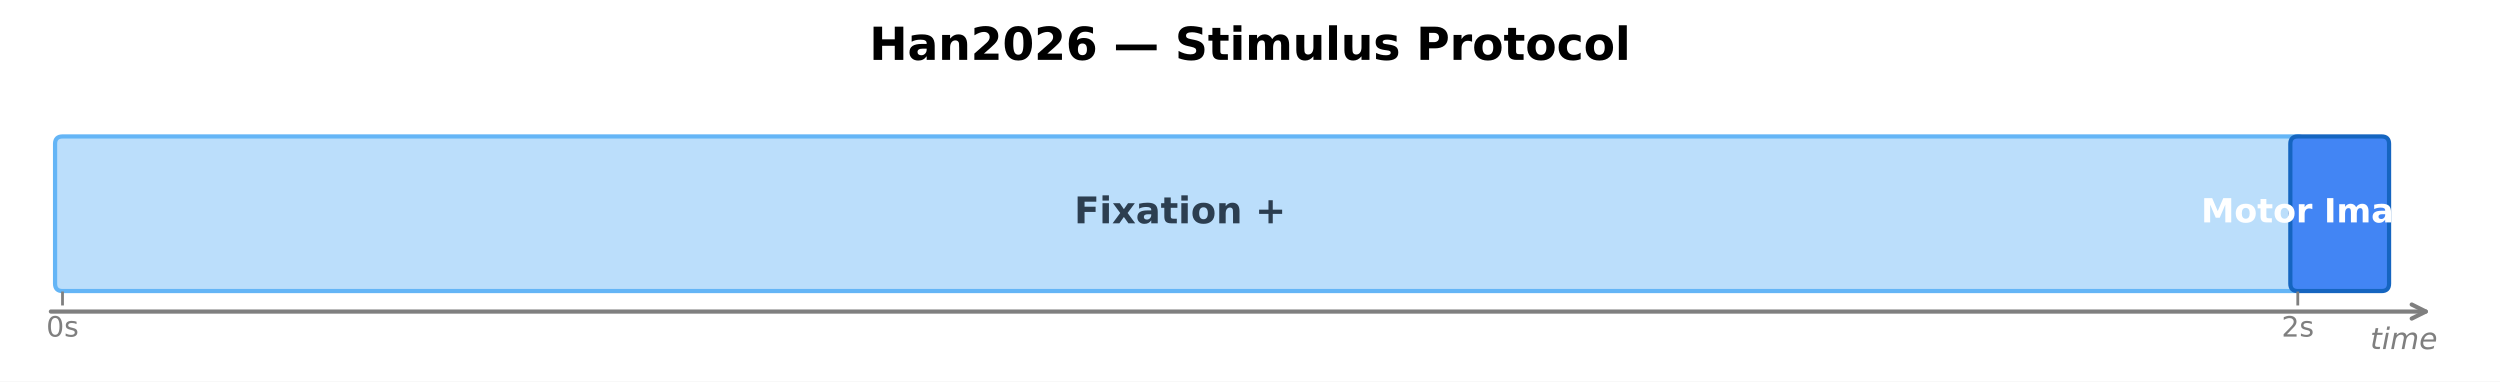
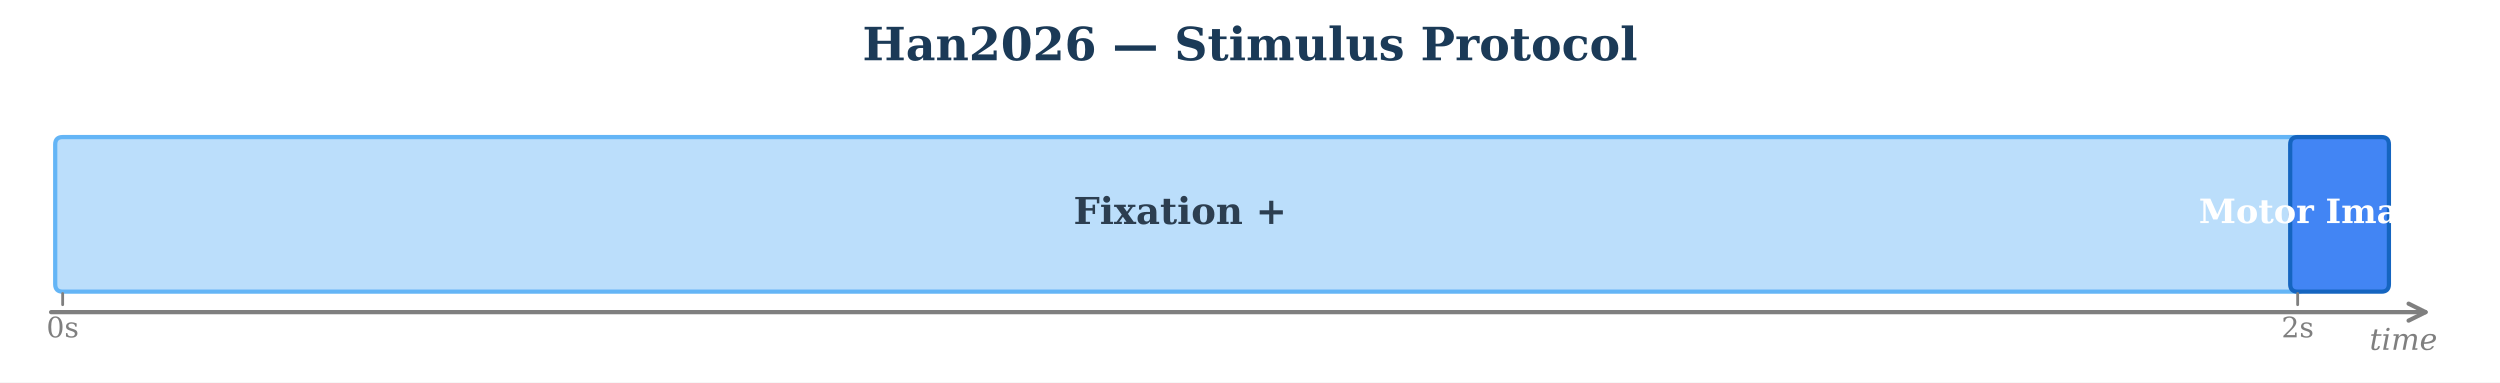
- <svg xmlns="http://www.w3.org/2000/svg" xmlns:xlink="http://www.w3.org/1999/xlink" width="712.8pt" height="108.777pt" viewBox="0 0 712.8 108.777" version="1.1">
+ <svg xmlns="http://www.w3.org/2000/svg" xmlns:xlink="http://www.w3.org/1999/xlink" width="708.48pt" height="108.38pt" viewBox="0 0 708.48 108.38" version="1.1">
  <defs>
    <style type="text/css">*{stroke-linejoin: round; stroke-linecap: butt}</style>
  </defs>
  <g id="figure_1">
    <g id="patch_1">
-       <path d="M 0 108.777  L 712.8 108.777  L 712.8 0  L 0 0  z " style="fill: #ffffff" />
+       <path d="M 0 108.38  L 708.48 108.38  L 708.48 0  L 0 0  z " style="fill: #ffffff" />
    </g>
    <g id="axes_1">
      <g id="patch_2">
-         <path d="M 17.822 82.985  L 655.145 82.985  Q 657.27 82.985 657.27 80.86  L 657.27 41.028  Q 657.27 38.903 655.145 38.903  L 17.822 38.903  Q 15.698 38.903 15.698 41.028  L 15.698 80.86  Q 15.698 82.985 17.822 82.985  z " clip-path="url(#pf85c5d03a1)" style="fill: #bbdefb; stroke: #64b5f6; stroke-width: 1.2" />
+         <path d="M 17.756 82.651  L 651.137 82.651  Q 653.249 82.651 653.249 80.54  L 653.249 40.954  Q 653.249 38.843 651.137 38.843  L 17.756 38.843  Q 15.645 38.843 15.645 40.954  L 15.645 80.54  Q 15.645 82.651 17.756 82.651  z " clip-path="url(#pe43489a56a)" style="fill: #bbdefb; stroke: #64b5f6; stroke-width: 1.2" />
      </g>
      <g id="patch_3">
-         <path d="M 655.145 82.985  L 679.045 82.985  Q 681.169 82.985 681.169 80.86  L 681.169 41.028  Q 681.169 38.903 679.045 38.903  L 655.145 38.903  Q 653.021 38.903 653.021 41.028  L 653.021 80.86  Q 653.021 82.985 655.145 82.985  z " clip-path="url(#pf85c5d03a1)" style="fill: #4285f4; stroke: #1565c0; stroke-width: 1.2" />
+         <path d="M 651.137 82.651  L 674.889 82.651  Q 677 82.651 677 80.54  L 677 40.954  Q 677 38.843 674.889 38.843  L 651.137 38.843  Q 649.026 38.843 649.026 40.954  L 649.026 80.54  Q 649.026 82.651 651.137 82.651  z " clip-path="url(#pe43489a56a)" style="fill: #4285f4; stroke: #1565c0; stroke-width: 1.2" />
      </g>
      <g id="line2d_1">
-         <path d="M 17.822 83.516  L 17.822 86.703  " clip-path="url(#pf85c5d03a1)" style="fill: none; stroke: #7f7f7f; stroke-width: 0.8; stroke-linecap: square" />
+         <path d="M 17.756 83.179  L 17.756 86.346  " clip-path="url(#pe43489a56a)" style="fill: none; stroke: #7f7f7f; stroke-width: 0.8; stroke-linecap: round" />
      </g>
      <g id="line2d_2">
-         <path d="M 655.145 83.516  L 655.145 86.703  " clip-path="url(#pf85c5d03a1)" style="fill: none; stroke: #7f7f7f; stroke-width: 0.8; stroke-linecap: square" />
+         <path d="M 651.137 83.179  L 651.137 86.346  " clip-path="url(#pe43489a56a)" style="fill: none; stroke: #7f7f7f; stroke-width: 0.8; stroke-linecap: round" />
      </g>
      <g id="text_1">
-         <g clip-path="url(#pf85c5d03a1)">
-           <g style="fill: #2c3e50" transform="translate(306.2879 63.67208) scale(0.105 -0.105)">
+         <g clip-path="url(#pe43489a56a)">
+           <g style="fill: #2c3e50" transform="translate(304.2282 63.47497) scale(0.105 -0.105)">
            <defs>
-               <path id="DejaVuSans-Bold-29" d="M 588 4666  L 3834 4666  L 3834 3756  L 1791 3756  L 1791 2888  L 3713 2888  L 3713 1978  L 1791 1978  L 1791 0  L 588 0  L 588 4666  z " transform="scale(0.015625)" />
-               <path id="DejaVuSans-Bold-4c" d="M 538 3500  L 1656 3500  L 1656 0  L 538 0  L 538 3500  z M 538 4863  L 1656 4863  L 1656 3950  L 538 3950  L 538 4863  z " transform="scale(0.015625)" />
-               <path id="DejaVuSans-Bold-5b" d="M 1422 1791  L 159 3500  L 1344 3500  L 2059 2463  L 2784 3500  L 3969 3500  L 2706 1797  L 4031 0  L 2847 0  L 2059 1106  L 1281 0  L 97 0  L 1422 1791  z " transform="scale(0.015625)" />
-               <path id="DejaVuSans-Bold-44" d="M 2106 1575  Q 1756 1575 1579 1456  Q 1403 1338 1403 1106  Q 1403 894 1545 773  Q 1688 653 1941 653  Q 2256 653 2472 879  Q 2688 1106 2688 1447  L 2688 1575  L 2106 1575  z M 3816 1997  L 3816 0  L 2688 0  L 2688 519  Q 2463 200 2181 54  Q 1900 -91 1497 -91  Q 953 -91 614 226  Q 275 544 275 1050  Q 275 1666 698 1953  Q 1122 2241 2028 2241  L 2688 2241  L 2688 2328  Q 2688 2594 2478 2717  Q 2269 2841 1825 2841  Q 1466 2841 1156 2769  Q 847 2697 581 2553  L 581 3406  Q 941 3494 1303 3539  Q 1666 3584 2028 3584  Q 2975 3584 3395 3211  Q 3816 2838 3816 1997  z " transform="scale(0.015625)" />
-               <path id="DejaVuSans-Bold-57" d="M 1759 4494  L 1759 3500  L 2913 3500  L 2913 2700  L 1759 2700  L 1759 1216  Q 1759 972 1856 886  Q 1953 800 2241 800  L 2816 800  L 2816 0  L 1856 0  Q 1194 0 917 276  Q 641 553 641 1216  L 641 2700  L 84 2700  L 84 3500  L 641 3500  L 641 4494  L 1759 4494  z " transform="scale(0.015625)" />
-               <path id="DejaVuSans-Bold-52" d="M 2203 2784  Q 1831 2784 1636 2517  Q 1441 2250 1441 1747  Q 1441 1244 1636 976  Q 1831 709 2203 709  Q 2569 709 2762 976  Q 2956 1244 2956 1747  Q 2956 2250 2762 2517  Q 2569 2784 2203 2784  z M 2203 3584  Q 3106 3584 3614 3096  Q 4122 2609 4122 1747  Q 4122 884 3614 396  Q 3106 -91 2203 -91  Q 1297 -91 786 396  Q 275 884 275 1747  Q 275 2609 786 3096  Q 1297 3584 2203 3584  z " transform="scale(0.015625)" />
-               <path id="DejaVuSans-Bold-51" d="M 4056 2131  L 4056 0  L 2931 0  L 2931 347  L 2931 1631  Q 2931 2084 2911 2256  Q 2891 2428 2841 2509  Q 2775 2619 2662 2680  Q 2550 2741 2406 2741  Q 2056 2741 1856 2470  Q 1656 2200 1656 1722  L 1656 0  L 538 0  L 538 3500  L 1656 3500  L 1656 2988  Q 1909 3294 2193 3439  Q 2478 3584 2822 3584  Q 3428 3584 3742 3212  Q 4056 2841 4056 2131  z " transform="scale(0.015625)" />
-               <path id="DejaVuSans-Bold-3" transform="scale(0.015625)" />
-               <path id="DejaVuSans-Bold-e" d="M 3053 4013  L 3053 2375  L 4684 2375  L 4684 1638  L 3053 1638  L 3053 0  L 2309 0  L 2309 1638  L 678 1638  L 678 2375  L 2309 2375  L 2309 4013  L 3053 4013  z " transform="scale(0.015625)" />
+               <path id="DejaVuSerif-Bold-29" d="M 300 0  L 300 378  L 897 378  L 897 4288  L 300 4288  L 300 4666  L 4459 4666  L 4459 3566  L 4031 3566  L 4031 4238  L 2106 4238  L 2106 2741  L 3291 2741  L 3291 3334  L 3719 3334  L 3719 1722  L 3291 1722  L 3291 2316  L 2106 2316  L 2106 378  L 2841 378  L 2841 0  L 300 0  z " transform="scale(0.015625)" />
+               <path id="DejaVuSerif-Bold-4c" d="M 588 4263  Q 588 4516 763 4689  Q 938 4863 1191 4863  Q 1438 4863 1611 4689  Q 1784 4516 1784 4263  Q 1784 4016 1611 3842  Q 1438 3669 1191 3669  Q 938 3669 763 3841  Q 588 4013 588 4263  z M 1797 378  L 2272 378  L 2272 0  L 219 0  L 219 378  L 691 378  L 691 2944  L 219 2944  L 219 3322  L 1797 3322  L 1797 378  z " transform="scale(0.015625)" />
+               <path id="DejaVuSerif-Bold-5b" d="M 2247 2119  L 2834 2944  L 2425 2944  L 2425 3322  L 3719 3322  L 3719 2944  L 3278 2944  L 2431 1759  L 3419 378  L 3859 378  L 3859 0  L 1747 0  L 1747 378  L 2175 378  L 1550 1253  L 922 378  L 1369 378  L 1369 0  L 0 0  L 0 378  L 475 378  L 1356 1619  L 403 2944  L 31 2944  L 31 3322  L 2059 3322  L 2059 2944  L 1656 2944  L 2247 2119  z " transform="scale(0.015625)" />
+               <path id="DejaVuSerif-Bold-44" d="M 3525 2041  L 3525 378  L 4000 378  L 4000 0  L 2419 0  L 2419 422  Q 2200 159 1931 34  Q 1663 -91 1319 -91  Q 809 -91 536 182  Q 263 456 263 966  Q 263 1525 655 1803  Q 1047 2081 1838 2081  L 2419 2081  L 2419 2278  Q 2419 2681 2228 2873  Q 2038 3066 1638 3066  Q 1306 3066 1126 2930  Q 947 2794 872 2484  L 519 2484  L 519 3200  Q 816 3306 1134 3359  Q 1453 3413 1806 3413  Q 2697 3413 3111 3081  Q 3525 2750 3525 2041  z M 2419 1044  L 2419 1709  L 2003 1709  Q 1694 1709 1528 1540  Q 1363 1372 1363 1056  Q 1363 741 1483 584  Q 1603 428 1850 428  Q 2106 428 2262 597  Q 2419 766 2419 1044  z " transform="scale(0.015625)" />
+               <path id="DejaVuSerif-Bold-57" d="M 634 2944  L 153 2944  L 153 3322  L 634 3322  L 634 4353  L 1741 4353  L 1741 3322  L 2663 3322  L 2663 2944  L 1741 2944  L 1741 909  Q 1741 475 1809 369  Q 1878 263 2059 263  Q 2259 263 2356 397  Q 2453 531 2459 813  L 2925 813  Q 2897 313 2651 111  Q 2406 -91 1806 -91  Q 1122 -91 878 123  Q 634 338 634 909  L 634 2944  z " transform="scale(0.015625)" />
+               <path id="DejaVuSerif-Bold-52" d="M 2138 263  Q 2488 263 2630 563  Q 2772 863 2772 1663  Q 2772 2463 2631 2761  Q 2491 3059 2138 3059  Q 1784 3059 1640 2757  Q 1497 2456 1497 1663  Q 1497 869 1640 566  Q 1784 263 2138 263  z M 2138 -91  Q 1259 -91 761 376  Q 263 844 263 1663  Q 263 2484 761 2948  Q 1259 3413 2138 3413  Q 3019 3413 3516 2948  Q 4013 2484 4013 1663  Q 4013 844 3514 376  Q 3016 -91 2138 -91  z " transform="scale(0.015625)" />
+               <path id="DejaVuSerif-Bold-51" d="M 219 0  L 219 378  L 691 378  L 691 2944  L 219 2944  L 219 3322  L 1797 3322  L 1797 2853  Q 1997 3150 2253 3281  Q 2509 3413 2900 3413  Q 3459 3413 3745 3083  Q 4031 2753 4031 2113  L 4031 378  L 4506 378  L 4506 0  L 2522 0  L 2522 378  L 2925 378  L 2925 2144  Q 2925 2566 2817 2730  Q 2709 2894 2444 2894  Q 2109 2894 1953 2648  Q 1797 2403 1797 1869  L 1797 378  L 2203 378  L 2203 0  L 219 0  z " transform="scale(0.015625)" />
+               <path id="DejaVuSerif-Bold-3" transform="scale(0.015625)" />
+               <path id="DejaVuSerif-Bold-e" d="M 3041 4013  L 3041 2369  L 4684 2369  L 4684 1650  L 3041 1650  L 3041 6  L 2322 6  L 2322 1650  L 678 1650  L 678 2369  L 2322 2369  L 2322 4013  L 3041 4013  z " transform="scale(0.015625)" />
            </defs>
-             <use xlink:href="#DejaVuSans-Bold-29" />
-             <use xlink:href="#DejaVuSans-Bold-4c" transform="translate(68.3125 0)" />
-             <use xlink:href="#DejaVuSans-Bold-5b" transform="translate(102.5938 0)" />
-             <use xlink:href="#DejaVuSans-Bold-44" transform="translate(167.0938 0)" />
-             <use xlink:href="#DejaVuSans-Bold-57" transform="translate(234.5781 0)" />
-             <use xlink:href="#DejaVuSans-Bold-4c" transform="translate(282.375 0)" />
-             <use xlink:href="#DejaVuSans-Bold-52" transform="translate(316.6562 0)" />
-             <use xlink:href="#DejaVuSans-Bold-51" transform="translate(385.3594 0)" />
-             <use xlink:href="#DejaVuSans-Bold-3" transform="translate(456.5469 0)" />
-             <use xlink:href="#DejaVuSans-Bold-e" transform="translate(491.3594 0)" />
+             <use xlink:href="#DejaVuSerif-Bold-29" />
+             <use xlink:href="#DejaVuSerif-Bold-4c" transform="translate(71 0)" />
+             <use xlink:href="#DejaVuSerif-Bold-5b" transform="translate(108.9844 0)" />
+             <use xlink:href="#DejaVuSerif-Bold-44" transform="translate(168.6094 0)" />
+             <use xlink:href="#DejaVuSerif-Bold-57" transform="translate(233.4062 0)" />
+             <use xlink:href="#DejaVuSerif-Bold-4c" transform="translate(279.5938 0)" />
+             <use xlink:href="#DejaVuSerif-Bold-52" transform="translate(317.5781 0)" />
+             <use xlink:href="#DejaVuSerif-Bold-51" transform="translate(384.2812 0)" />
+             <use xlink:href="#DejaVuSerif-Bold-3" transform="translate(456.9844 0)" />
+             <use xlink:href="#DejaVuSerif-Bold-e" transform="translate(491.7969 0)" />
          </g>
        </g>
      </g>
      <g id="text_2">
-         <g clip-path="url(#pf85c5d03a1)">
-           <g style="fill: #ffffff" transform="translate(627.5921 63.4119) scale(0.095 -0.095)">
+         <g clip-path="url(#pe43489a56a)">
+           <g style="fill: #ffffff" transform="translate(623.1362 63.21479) scale(0.095 -0.095)">
            <defs>
-               <path id="DejaVuSans-Bold-30" d="M 588 4666  L 2119 4666  L 3181 2169  L 4250 4666  L 5778 4666  L 5778 0  L 4641 0  L 4641 3413  L 3566 897  L 2803 897  L 1728 3413  L 1728 0  L 588 0  L 588 4666  z " transform="scale(0.015625)" />
-               <path id="DejaVuSans-Bold-55" d="M 3138 2547  Q 2991 2616 2845 2648  Q 2700 2681 2553 2681  Q 2122 2681 1889 2404  Q 1656 2128 1656 1613  L 1656 0  L 538 0  L 538 3500  L 1656 3500  L 1656 2925  Q 1872 3269 2151 3426  Q 2431 3584 2822 3584  Q 2878 3584 2943 3579  Q 3009 3575 3134 3559  L 3138 2547  z " transform="scale(0.015625)" />
-               <path id="DejaVuSans-Bold-2c" d="M 588 4666  L 1791 4666  L 1791 0  L 588 0  L 588 4666  z " transform="scale(0.015625)" />
-               <path id="DejaVuSans-Bold-50" d="M 3781 2919  Q 3994 3244 4286 3414  Q 4578 3584 4928 3584  Q 5531 3584 5847 3212  Q 6163 2841 6163 2131  L 6163 0  L 5038 0  L 5038 1825  Q 5041 1866 5042 1909  Q 5044 1953 5044 2034  Q 5044 2406 4934 2573  Q 4825 2741 4581 2741  Q 4263 2741 4089 2478  Q 3916 2216 3909 1719  L 3909 0  L 2784 0  L 2784 1825  Q 2784 2406 2684 2573  Q 2584 2741 2328 2741  Q 2006 2741 1831 2477  Q 1656 2213 1656 1722  L 1656 0  L 531 0  L 531 3500  L 1656 3500  L 1656 2988  Q 1863 3284 2130 3434  Q 2397 3584 2719 3584  Q 3081 3584 3359 3409  Q 3638 3234 3781 2919  z " transform="scale(0.015625)" />
-               <path id="DejaVuSans-Bold-4a" d="M 2919 594  Q 2688 288 2409 144  Q 2131 0 1766 0  Q 1125 0 706 504  Q 288 1009 288 1791  Q 288 2575 706 3076  Q 1125 3578 1766 3578  Q 2131 3578 2409 3434  Q 2688 3291 2919 2981  L 2919 3500  L 4044 3500  L 4044 353  Q 4044 -491 3511 -936  Q 2978 -1381 1966 -1381  Q 1638 -1381 1331 -1331  Q 1025 -1281 716 -1178  L 716 -306  Q 1009 -475 1290 -558  Q 1572 -641 1856 -641  Q 2406 -641 2662 -400  Q 2919 -159 2919 353  L 2919 594  z M 2181 2772  Q 1834 2772 1640 2515  Q 1447 2259 1447 1791  Q 1447 1309 1634 1061  Q 1822 813 2181 813  Q 2531 813 2725 1069  Q 2919 1325 2919 1791  Q 2919 2259 2725 2515  Q 2531 2772 2181 2772  z " transform="scale(0.015625)" />
-               <path id="DejaVuSans-Bold-48" d="M 4031 1759  L 4031 1441  L 1416 1441  Q 1456 1047 1700 850  Q 1944 653 2381 653  Q 2734 653 3104 758  Q 3475 863 3866 1075  L 3866 213  Q 3469 63 3072 -14  Q 2675 -91 2278 -91  Q 1328 -91 801 392  Q 275 875 275 1747  Q 275 2603 792 3093  Q 1309 3584 2216 3584  Q 3041 3584 3536 3087  Q 4031 2591 4031 1759  z M 2881 2131  Q 2881 2450 2695 2645  Q 2509 2841 2209 2841  Q 1884 2841 1681 2658  Q 1478 2475 1428 2131  L 2881 2131  z " transform="scale(0.015625)" />
-               <path id="DejaVuSans-Bold-5c" d="M 78 3500  L 1197 3500  L 2138 1125  L 2938 3500  L 4056 3500  L 2584 -331  Q 2363 -916 2067 -1148  Q 1772 -1381 1288 -1381  L 641 -1381  L 641 -647  L 991 -647  Q 1275 -647 1404 -556  Q 1534 -466 1606 -231  L 1638 -134  L 78 3500  z " transform="scale(0.015625)" />
+               <path id="DejaVuSerif-Bold-30" d="M 269 0  L 269 378  L 863 378  L 863 4288  L 269 4288  L 269 4666  L 2194 4666  L 3525 1672  L 4863 4666  L 6784 4666  L 6784 4288  L 6188 4288  L 6188 378  L 6784 378  L 6784 0  L 4384 0  L 4384 378  L 4978 378  L 4978 3938  L 3531 684  L 2741 684  L 1300 3938  L 1300 378  L 1894 378  L 1894 0  L 269 0  z " transform="scale(0.015625)" />
+               <path id="DejaVuSerif-Bold-55" d="M 3438 3359  L 3438 2369  L 3084 2369  Q 3066 2634 2941 2764  Q 2816 2894 2578 2894  Q 2216 2894 2006 2575  Q 1797 2256 1797 1691  L 1797 378  L 2400 378  L 2400 0  L 219 0  L 219 378  L 691 378  L 691 2944  L 184 2944  L 184 3322  L 1797 3322  L 1797 2731  Q 1959 3078 2226 3245  Q 2494 3413 2881 3413  Q 2978 3413 3117 3398  Q 3256 3384 3438 3359  z " transform="scale(0.015625)" />
+               <path id="DejaVuSerif-Bold-2c" d="M 300 0  L 300 378  L 897 378  L 897 4288  L 300 4288  L 300 4666  L 2700 4666  L 2700 4288  L 2100 4288  L 2100 378  L 2700 378  L 2700 0  L 300 0  z " transform="scale(0.015625)" />
+               <path id="DejaVuSerif-Bold-50" d="M 3884 2778  Q 4116 3109 4384 3261  Q 4653 3413 5013 3413  Q 5584 3413 5867 3089  Q 6150 2766 6150 2113  L 6150 378  L 6625 378  L 6625 0  L 4647 0  L 4647 378  L 5044 378  L 5044 1947  Q 5044 2569 4948 2731  Q 4853 2894 4594 2894  Q 4300 2894 4137 2667  Q 3975 2441 3975 2022  L 3975 378  L 4372 378  L 4372 0  L 2472 0  L 2472 378  L 2869 378  L 2869 1947  Q 2869 2569 2772 2731  Q 2675 2894 2419 2894  Q 2122 2894 1959 2667  Q 1797 2441 1797 2022  L 1797 378  L 2194 378  L 2194 0  L 219 0  L 219 378  L 691 378  L 691 2944  L 219 2944  L 219 3322  L 1797 3322  L 1797 2853  Q 1991 3144 2241 3278  Q 2491 3413 2834 3413  Q 3241 3413 3494 3258  Q 3747 3103 3884 2778  z " transform="scale(0.015625)" />
+               <path id="DejaVuSerif-Bold-4a" d="M 3853 2944  L 3853 44  Q 3853 -656 3354 -1039  Q 2856 -1422 1947 -1422  Q 1616 -1422 1275 -1370  Q 934 -1319 575 -1216  L 575 -422  L 928 -422  Q 975 -750 1192 -909  Q 1409 -1069 1813 -1069  Q 2325 -1069 2536 -823  Q 2747 -578 2747 44  L 2747 422  Q 2606 163 2367 36  Q 2128 -91 1778 -91  Q 1072 -91 667 378  Q 263 847 263 1663  Q 263 2481 667 2947  Q 1072 3413 1778 3413  Q 2128 3413 2367 3286  Q 2606 3159 2747 2900  L 2747 3322  L 4325 3322  L 4325 2944  L 3853 2944  z M 2747 1825  Q 2747 2406 2597 2665  Q 2447 2925 2119 2925  Q 1775 2925 1636 2651  Q 1497 2378 1497 1663  Q 1497 947 1637 672  Q 1778 397 2119 397  Q 2447 397 2597 656  Q 2747 916 2747 1497  L 2747 1825  z " transform="scale(0.015625)" />
+               <path id="DejaVuSerif-Bold-48" d="M 2566 1875  Q 2566 2531 2444 2795  Q 2322 3059 2028 3059  Q 1744 3059 1620 2800  Q 1497 2541 1497 1931  L 1497 1875  L 2566 1875  z M 3781 1503  L 1497 1503  L 1497 1478  Q 1497 834 1690 548  Q 1884 263 2316 263  Q 2675 263 2897 453  Q 3119 644 3181 1006  L 3700 1006  Q 3566 441 3166 175  Q 2766 -91 2047 -91  Q 1184 -91 723 364  Q 263 819 263 1663  Q 263 2488 734 2950  Q 1206 3413 2047 3413  Q 2872 3413 3312 2927  Q 3753 2441 3781 1503  z " transform="scale(0.015625)" />
+               <path id="DejaVuSerif-Bold-5c" d="M 1997 -750  Q 1847 -1116 1634 -1269  Q 1422 -1422 1063 -1422  Q 909 -1422 721 -1387  Q 534 -1353 313 -1288  L 313 -594  L 666 -597  Q 675 -838 779 -953  Q 884 -1069 1094 -1069  Q 1297 -1069 1422 -958  Q 1547 -847 1672 -538  L 1722 -422  L 275 2944  L -84 2944  L -84 3322  L 1831 3322  L 1831 2944  L 1434 2944  L 2278 978  L 3066 2944  L 2625 2944  L 2625 3322  L 3872 3322  L 3872 2944  L 3469 2944  L 1997 -750  z " transform="scale(0.015625)" />
            </defs>
-             <use xlink:href="#DejaVuSans-Bold-30" />
-             <use xlink:href="#DejaVuSans-Bold-52" transform="translate(99.51562 0)" />
-             <use xlink:href="#DejaVuSans-Bold-57" transform="translate(168.2188 0)" />
-             <use xlink:href="#DejaVuSans-Bold-52" transform="translate(216.0156 0)" />
-             <use xlink:href="#DejaVuSans-Bold-55" transform="translate(284.7188 0)" />
-             <use xlink:href="#DejaVuSans-Bold-3" transform="translate(334.0312 0)" />
-             <use xlink:href="#DejaVuSans-Bold-2c" transform="translate(368.8438 0)" />
-             <use xlink:href="#DejaVuSans-Bold-50" transform="translate(406.0469 0)" />
-             <use xlink:href="#DejaVuSans-Bold-44" transform="translate(510.25 0)" />
-             <use xlink:href="#DejaVuSans-Bold-4a" transform="translate(577.7344 0)" />
-             <use xlink:href="#DejaVuSans-Bold-48" transform="translate(649.3125 0)" />
-             <use xlink:href="#DejaVuSans-Bold-55" transform="translate(717.1406 0)" />
-             <use xlink:href="#DejaVuSans-Bold-5c" transform="translate(766.4531 0)" />
+             <use xlink:href="#DejaVuSerif-Bold-30" />
+             <use xlink:href="#DejaVuSerif-Bold-52" transform="translate(110.6875 0)" />
+             <use xlink:href="#DejaVuSerif-Bold-57" transform="translate(177.3906 0)" />
+             <use xlink:href="#DejaVuSerif-Bold-52" transform="translate(223.5781 0)" />
+             <use xlink:href="#DejaVuSerif-Bold-55" transform="translate(290.2812 0)" />
+             <use xlink:href="#DejaVuSerif-Bold-3" transform="translate(342.9688 0)" />
+             <use xlink:href="#DejaVuSerif-Bold-2c" transform="translate(377.7812 0)" />
+             <use xlink:href="#DejaVuSerif-Bold-50" transform="translate(424.5625 0)" />
+             <use xlink:href="#DejaVuSerif-Bold-44" transform="translate(530.375 0)" />
+             <use xlink:href="#DejaVuSerif-Bold-4a" transform="translate(595.1719 0)" />
+             <use xlink:href="#DejaVuSerif-Bold-48" transform="translate(665.0938 0)" />
+             <use xlink:href="#DejaVuSerif-Bold-55" transform="translate(728.7188 0)" />
+             <use xlink:href="#DejaVuSerif-Bold-5c" transform="translate(781.4062 0)" />
          </g>
        </g>
      </g>
      <g id="text_3">
-         <g style="fill: #7f7f7f" transform="translate(13.1933 95.96735) scale(0.08 -0.08)">
+         <g style="fill: #7f7f7f" transform="translate(13.15885 95.5912) scale(0.08 -0.08)">
          <defs>
-             <path id="DejaVuSans-13" d="M 2034 4250  Q 1547 4250 1301 3770  Q 1056 3291 1056 2328  Q 1056 1369 1301 889  Q 1547 409 2034 409  Q 2525 409 2770 889  Q 3016 1369 3016 2328  Q 3016 3291 2770 3770  Q 2525 4250 2034 4250  z M 2034 4750  Q 2819 4750 3233 4129  Q 3647 3509 3647 2328  Q 3647 1150 3233 529  Q 2819 -91 2034 -91  Q 1250 -91 836 529  Q 422 1150 422 2328  Q 422 3509 836 4129  Q 1250 4750 2034 4750  z " transform="scale(0.015625)" />
-             <path id="DejaVuSans-56" d="M 2834 3397  L 2834 2853  Q 2591 2978 2328 3040  Q 2066 3103 1784 3103  Q 1356 3103 1142 2972  Q 928 2841 928 2578  Q 928 2378 1081 2264  Q 1234 2150 1697 2047  L 1894 2003  Q 2506 1872 2764 1633  Q 3022 1394 3022 966  Q 3022 478 2636 193  Q 2250 -91 1575 -91  Q 1294 -91 989 -36  Q 684 19 347 128  L 347 722  Q 666 556 975 473  Q 1284 391 1588 391  Q 1994 391 2212 530  Q 2431 669 2431 922  Q 2431 1156 2273 1281  Q 2116 1406 1581 1522  L 1381 1569  Q 847 1681 609 1914  Q 372 2147 372 2553  Q 372 3047 722 3315  Q 1072 3584 1716 3584  Q 2034 3584 2315 3537  Q 2597 3491 2834 3397  z " transform="scale(0.015625)" />
+             <path id="DejaVuSerif-13" d="M 2034 219  Q 2513 219 2750 744  Q 2988 1269 2988 2328  Q 2988 3391 2750 3916  Q 2513 4441 2034 4441  Q 1556 4441 1318 3916  Q 1081 3391 1081 2328  Q 1081 1269 1318 744  Q 1556 219 2034 219  z M 2034 -91  Q 1275 -91 848 546  Q 422 1184 422 2328  Q 422 3475 848 4112  Q 1275 4750 2034 4750  Q 2797 4750 3222 4112  Q 3647 3475 3647 2328  Q 3647 1184 3222 546  Q 2797 -91 2034 -91  z " transform="scale(0.015625)" />
+             <path id="DejaVuSerif-56" d="M 359 184  L 359 959  L 691 959  Q 703 588 923 403  Q 1144 219 1575 219  Q 1963 219 2166 364  Q 2369 509 2369 788  Q 2369 1006 2220 1140  Q 2072 1275 1594 1428  L 1178 1569  Q 750 1706 558 1912  Q 366 2119 366 2438  Q 366 2894 700 3153  Q 1034 3413 1625 3413  Q 1888 3413 2178 3344  Q 2469 3275 2778 3144  L 2778 2419  L 2447 2419  Q 2434 2741 2221 2922  Q 2009 3103 1644 3103  Q 1281 3103 1095 2975  Q 909 2847 909 2591  Q 909 2381 1050 2254  Q 1191 2128 1613 1997  L 2069 1856  Q 2541 1709 2748 1489  Q 2956 1269 2956 922  Q 2956 450 2595 179  Q 2234 -91 1600 -91  Q 1278 -91 972 -22  Q 666 47 359 184  z " transform="scale(0.015625)" />
          </defs>
-           <use xlink:href="#DejaVuSans-13" />
-           <use xlink:href="#DejaVuSans-56" transform="translate(63.625 0)" />
+           <use xlink:href="#DejaVuSerif-13" />
+           <use xlink:href="#DejaVuSerif-56" transform="translate(63.625 0)" />
        </g>
      </g>
      <g id="text_4">
-         <g style="fill: #7f7f7f" transform="translate(650.5165 95.96735) scale(0.08 -0.08)">
+         <g style="fill: #7f7f7f" transform="translate(646.5398 95.5912) scale(0.08 -0.08)">
          <defs>
-             <path id="DejaVuSans-15" d="M 1228 531  L 3431 531  L 3431 0  L 469 0  L 469 531  Q 828 903 1448 1529  Q 2069 2156 2228 2338  Q 2531 2678 2651 2914  Q 2772 3150 2772 3378  Q 2772 3750 2511 3984  Q 2250 4219 1831 4219  Q 1534 4219 1204 4116  Q 875 4013 500 3803  L 500 4441  Q 881 4594 1212 4672  Q 1544 4750 1819 4750  Q 2544 4750 2975 4387  Q 3406 4025 3406 3419  Q 3406 3131 3298 2873  Q 3191 2616 2906 2266  Q 2828 2175 2409 1742  Q 1991 1309 1228 531  z " transform="scale(0.015625)" />
+             <path id="DejaVuSerif-15" d="M 819 3553  L 469 3553  L 469 4384  Q 803 4563 1142 4656  Q 1481 4750 1806 4750  Q 2534 4750 2956 4397  Q 3378 4044 3378 3438  Q 3378 2753 2422 1800  Q 2347 1728 2309 1691  L 1131 513  L 3078 513  L 3078 1088  L 3444 1088  L 3444 0  L 434 0  L 434 341  L 1850 1753  Q 2319 2222 2519 2614  Q 2719 3006 2719 3438  Q 2719 3909 2473 4175  Q 2228 4441 1797 4441  Q 1350 4441 1106 4219  Q 863 3997 819 3553  z " transform="scale(0.015625)" />
          </defs>
-           <use xlink:href="#DejaVuSans-15" />
-           <use xlink:href="#DejaVuSans-56" transform="translate(63.625 0)" />
+           <use xlink:href="#DejaVuSerif-15" />
+           <use xlink:href="#DejaVuSerif-56" transform="translate(63.625 0)" />
        </g>
      </g>
      <g id="patch_4">
-         <path d="M 14.513 88.827  Q 353.745 88.827 691.635 88.827  " style="fill: none; stroke: #7f7f7f; stroke-width: 1.2; stroke-linecap: round" />
-         <path d="M 687.635 86.827  L 691.635 88.827  L 687.635 90.827  " style="fill: none; stroke: #7f7f7f; stroke-width: 1.2; stroke-linecap: round" />
+         <path d="M 14.478 88.457  Q 351.601 88.457 687.383 88.457  " style="fill: none; stroke: #7f7f7f; stroke-width: 1.2; stroke-linecap: round" />
+         <path d="M 682.583 86.057  L 687.383 88.457  L 682.583 90.857  " style="fill: none; stroke: #7f7f7f; stroke-width: 1.2; stroke-linecap: round" />
      </g>
      <g id="text_5">
-         <g style="fill: #7f7f7f" transform="translate(675.7746 99.53451) scale(0.085 -0.085)">
+         <g style="fill: #7f7f7f" transform="translate(671.4977 99.13798) scale(0.085 -0.085)">
          <defs>
-             <path id="DejaVuSans-Oblique-57" d="M 2706 3500  L 2619 3053  L 1472 3053  L 1100 1153  Q 1081 1047 1072 975  Q 1063 903 1063 863  Q 1063 663 1183 572  Q 1303 481 1569 481  L 2150 481  L 2053 0  L 1503 0  Q 991 0 739 200  Q 488 400 488 806  Q 488 878 497 964  Q 506 1050 525 1153  L 897 3053  L 409 3053  L 500 3500  L 978 3500  L 1172 4494  L 1747 4494  L 1556 3500  L 2706 3500  z " transform="scale(0.015625)" />
-             <path id="DejaVuSans-Oblique-4c" d="M 1172 4863  L 1747 4863  L 1606 4134  L 1031 4134  L 1172 4863  z M 909 3500  L 1484 3500  L 800 0  L 225 0  L 909 3500  z " transform="scale(0.015625)" />
-             <path id="DejaVuSans-Oblique-50" d="M 5747 2113  L 5338 0  L 4763 0  L 5166 2094  Q 5191 2228 5203 2325  Q 5216 2422 5216 2491  Q 5216 2772 5059 2928  Q 4903 3084 4622 3084  Q 4203 3084 3875 2770  Q 3547 2456 3450 1953  L 3066 0  L 2491 0  L 2900 2094  Q 2925 2209 2937 2307  Q 2950 2406 2950 2484  Q 2950 2769 2794 2926  Q 2638 3084 2363 3084  Q 1938 3084 1609 2770  Q 1281 2456 1184 1953  L 800 0  L 225 0  L 909 3500  L 1484 3500  L 1375 2956  Q 1609 3263 1923 3423  Q 2238 3584 2597 3584  Q 2978 3584 3223 3384  Q 3469 3184 3519 2828  Q 3781 3197 4126 3390  Q 4472 3584 4856 3584  Q 5306 3584 5551 3325  Q 5797 3066 5797 2591  Q 5797 2488 5784 2364  Q 5772 2241 5747 2113  z " transform="scale(0.015625)" />
-             <path id="DejaVuSans-Oblique-48" d="M 3078 2063  Q 3088 2113 3092 2166  Q 3097 2219 3097 2272  Q 3097 2653 2873 2875  Q 2650 3097 2266 3097  Q 1838 3097 1509 2826  Q 1181 2556 1013 2059  L 3078 2063  z M 3578 1613  L 903 1613  Q 884 1494 878 1425  Q 872 1356 872 1306  Q 872 872 1139 634  Q 1406 397 1894 397  Q 2269 397 2603 481  Q 2938 566 3225 728  L 3116 159  Q 2806 34 2476 -28  Q 2147 -91 1806 -91  Q 1078 -91 686 257  Q 294 606 294 1247  Q 294 1794 489 2264  Q 684 2734 1063 3103  Q 1306 3334 1642 3459  Q 1978 3584 2356 3584  Q 2950 3584 3301 3228  Q 3653 2872 3653 2272  Q 3653 2128 3634 1964  Q 3616 1800 3578 1613  z " transform="scale(0.015625)" />
+             <path id="DejaVuSerif-Italic-57" d="M 856 2988  L 350 2988  L 416 3322  L 922 3322  L 1122 4353  L 1700 4353  L 1500 3322  L 2581 3322  L 2516 2988  L 1434 2988  L 1025 878  Q 978 631 978 488  Q 978 388 1000 338  Q 1059 219 1278 219  Q 1503 219 1633 351  Q 1763 484 1825 781  L 2259 781  Q 2147 328 1884 118  Q 1622 -91 1169 -91  Q 672 -91 506 131  Q 406 266 406 516  Q 406 675 447 878  L 856 2988  z " transform="scale(0.015625)" />
+             <path id="DejaVuSerif-Italic-4c" d="M 1009 4353  Q 1038 4497 1163 4603  Q 1288 4709 1434 4709  Q 1578 4709 1663 4603  Q 1728 4522 1728 4422  Q 1728 4388 1719 4353  Q 1691 4206 1567 4103  Q 1444 4000 1297 4000  Q 1150 4000 1066 4103  Q 1003 4181 1003 4281  Q 1003 4316 1009 4353  z M 963 331  L 1506 331  L 1444 0  L 325 0  L 903 2988  L 353 2988  L 419 3322  L 1544 3322  L 963 331  z " transform="scale(0.015625)" />
+             <path id="DejaVuSerif-Italic-50" d="M 3503 2675  Q 3741 3041 4034 3227  Q 4328 3413 4672 3413  Q 5194 3413 5388 3088  Q 5503 2894 5503 2578  Q 5503 2372 5453 2113  L 5106 331  L 5625 331  L 5563 0  L 4469 0  L 4866 2047  Q 4913 2291 4913 2466  Q 4913 2659 4856 2772  Q 4750 2988 4403 2988  Q 4019 2988 3761 2697  Q 3503 2406 3394 1850  L 3034 0  L 2459 0  L 2863 2069  Q 2906 2303 2906 2472  Q 2906 2666 2850 2775  Q 2741 2988 2394 2988  Q 2009 2988 1751 2697  Q 1494 2406 1384 1850  L 1025 0  L 450 0  L 1031 2994  L 481 2994  L 544 3322  L 1669 3322  L 1556 2731  Q 1778 3063 2059 3238  Q 2341 3413 2653 3413  Q 3041 3413 3262 3220  Q 3484 3028 3503 2675  z " transform="scale(0.015625)" />
+             <path id="DejaVuSerif-Italic-48" d="M 938 1275  Q 925 1156 925 1050  Q 925 756 1031 563  Q 1216 219 1709 219  Q 2072 219 2250 328  Q 2569 525 2644 778  L 3066 778  Q 2941 381 2475 103  Q 2150 -91 1506 -91  Q 863 -91 516 388  Q 272 722 272 1206  Q 272 1419 319 1659  Q 472 2450 1000 2931  Q 1528 3413 2278 3413  Q 3500 3413 3500 2547  Q 3500 1913 2859 1603  Q 2206 1288 938 1275  z M 2541 1975  Q 2891 2181 2891 2569  Q 2891 3103 2181 3103  Q 1763 3103 1472 2784  Q 1181 2466 1003 1606  Q 2006 1653 2541 1975  z " transform="scale(0.015625)" />
          </defs>
-           <use xlink:href="#DejaVuSans-Oblique-57" />
-           <use xlink:href="#DejaVuSans-Oblique-4c" transform="translate(39.20312 0)" />
-           <use xlink:href="#DejaVuSans-Oblique-50" transform="translate(66.98438 0)" />
-           <use xlink:href="#DejaVuSans-Oblique-48" transform="translate(164.3906 0)" />
+           <use xlink:href="#DejaVuSerif-Italic-57" />
+           <use xlink:href="#DejaVuSerif-Italic-4c" transform="translate(40.1875 0)" />
+           <use xlink:href="#DejaVuSerif-Italic-50" transform="translate(72.17188 0)" />
+           <use xlink:href="#DejaVuSerif-Italic-48" transform="translate(167 0)" />
        </g>
      </g>
      <g id="text_6">
-         <g transform="translate(247.8723 17.07797) scale(0.13 -0.13)">
+         <g style="fill: #1b3a57" transform="translate(244.4103 17.07797) scale(0.13 -0.13)">
          <defs>
-             <path id="DejaVuSans-Bold-2b" d="M 588 4666  L 1791 4666  L 1791 2888  L 3566 2888  L 3566 4666  L 4769 4666  L 4769 0  L 3566 0  L 3566 1978  L 1791 1978  L 1791 0  L 588 0  L 588 4666  z " transform="scale(0.015625)" />
-             <path id="DejaVuSans-Bold-15" d="M 1844 884  L 3897 884  L 3897 0  L 506 0  L 506 884  L 2209 2388  Q 2438 2594 2547 2791  Q 2656 2988 2656 3200  Q 2656 3528 2436 3728  Q 2216 3928 1850 3928  Q 1569 3928 1234 3808  Q 900 3688 519 3450  L 519 4475  Q 925 4609 1322 4679  Q 1719 4750 2100 4750  Q 2938 4750 3402 4381  Q 3866 4013 3866 3353  Q 3866 2972 3669 2642  Q 3472 2313 2841 1759  L 1844 884  z " transform="scale(0.015625)" />
-             <path id="DejaVuSans-Bold-13" d="M 2944 2338  Q 2944 3213 2780 3570  Q 2616 3928 2228 3928  Q 1841 3928 1675 3570  Q 1509 3213 1509 2338  Q 1509 1453 1675 1090  Q 1841 728 2228 728  Q 2613 728 2778 1090  Q 2944 1453 2944 2338  z M 4147 2328  Q 4147 1169 3647 539  Q 3147 -91 2228 -91  Q 1306 -91 806 539  Q 306 1169 306 2328  Q 306 3491 806 4120  Q 1306 4750 2228 4750  Q 3147 4750 3647 4120  Q 4147 3491 4147 2328  z " transform="scale(0.015625)" />
-             <path id="DejaVuSans-Bold-19" d="M 2316 2303  Q 2000 2303 1842 2098  Q 1684 1894 1684 1484  Q 1684 1075 1842 870  Q 2000 666 2316 666  Q 2634 666 2792 870  Q 2950 1075 2950 1484  Q 2950 1894 2792 2098  Q 2634 2303 2316 2303  z M 3803 4544  L 3803 3681  Q 3506 3822 3243 3889  Q 2981 3956 2731 3956  Q 2194 3956 1894 3657  Q 1594 3359 1544 2772  Q 1750 2925 1990 3001  Q 2231 3078 2516 3078  Q 3231 3078 3670 2659  Q 4109 2241 4109 1563  Q 4109 813 3618 361  Q 3128 -91 2303 -91  Q 1394 -91 895 523  Q 397 1138 397 2266  Q 397 3422 980 4083  Q 1563 4744 2578 4744  Q 2900 4744 3203 4694  Q 3506 4644 3803 4544  z " transform="scale(0.015625)" />
-             <path id="DejaVuSans-Bold-af6" d="M 344 2156  L 6056 2156  L 6056 1350  L 344 1350  L 344 2156  z " transform="scale(0.015625)" />
-             <path id="DejaVuSans-Bold-36" d="M 3834 4519  L 3834 3531  Q 3450 3703 3084 3790  Q 2719 3878 2394 3878  Q 1963 3878 1756 3759  Q 1550 3641 1550 3391  Q 1550 3203 1689 3098  Q 1828 2994 2194 2919  L 2706 2816  Q 3484 2659 3812 2340  Q 4141 2022 4141 1434  Q 4141 663 3683 286  Q 3225 -91 2284 -91  Q 1841 -91 1394 -6  Q 947 78 500 244  L 500 1259  Q 947 1022 1364 901  Q 1781 781 2169 781  Q 2563 781 2772 912  Q 2981 1044 2981 1288  Q 2981 1506 2839 1625  Q 2697 1744 2272 1838  L 1806 1941  Q 1106 2091 782 2419  Q 459 2747 459 3303  Q 459 4000 909 4375  Q 1359 4750 2203 4750  Q 2588 4750 2994 4692  Q 3400 4634 3834 4519  z " transform="scale(0.015625)" />
-             <path id="DejaVuSans-Bold-58" d="M 500 1363  L 500 3500  L 1625 3500  L 1625 3150  Q 1625 2866 1622 2436  Q 1619 2006 1619 1863  Q 1619 1441 1641 1255  Q 1663 1069 1716 984  Q 1784 875 1895 815  Q 2006 756 2150 756  Q 2500 756 2700 1025  Q 2900 1294 2900 1772  L 2900 3500  L 4019 3500  L 4019 0  L 2900 0  L 2900 506  Q 2647 200 2364 54  Q 2081 -91 1741 -91  Q 1134 -91 817 281  Q 500 653 500 1363  z " transform="scale(0.015625)" />
-             <path id="DejaVuSans-Bold-4f" d="M 538 4863  L 1656 4863  L 1656 0  L 538 0  L 538 4863  z " transform="scale(0.015625)" />
-             <path id="DejaVuSans-Bold-56" d="M 3272 3391  L 3272 2541  Q 2913 2691 2578 2766  Q 2244 2841 1947 2841  Q 1628 2841 1473 2761  Q 1319 2681 1319 2516  Q 1319 2381 1436 2309  Q 1553 2238 1856 2203  L 2053 2175  Q 2913 2066 3209 1816  Q 3506 1566 3506 1031  Q 3506 472 3093 190  Q 2681 -91 1863 -91  Q 1516 -91 1145 -36  Q 775 19 384 128  L 384 978  Q 719 816 1070 734  Q 1422 653 1784 653  Q 2113 653 2278 743  Q 2444 834 2444 1013  Q 2444 1163 2330 1236  Q 2216 1309 1875 1350  L 1678 1375  Q 931 1469 631 1722  Q 331 1975 331 2491  Q 331 3047 712 3315  Q 1094 3584 1881 3584  Q 2191 3584 2531 3537  Q 2872 3491 3272 3391  z " transform="scale(0.015625)" />
-             <path id="DejaVuSans-Bold-33" d="M 588 4666  L 2584 4666  Q 3475 4666 3951 4270  Q 4428 3875 4428 3144  Q 4428 2409 3951 2014  Q 3475 1619 2584 1619  L 1791 1619  L 1791 0  L 588 0  L 588 4666  z M 1791 3794  L 1791 2491  L 2456 2491  Q 2806 2491 2997 2661  Q 3188 2831 3188 3144  Q 3188 3456 2997 3625  Q 2806 3794 2456 3794  L 1791 3794  z " transform="scale(0.015625)" />
-             <path id="DejaVuSans-Bold-46" d="M 3366 3391  L 3366 2478  Q 3138 2634 2908 2709  Q 2678 2784 2431 2784  Q 1963 2784 1702 2511  Q 1441 2238 1441 1747  Q 1441 1256 1702 982  Q 1963 709 2431 709  Q 2694 709 2930 787  Q 3166 866 3366 1019  L 3366 103  Q 3103 6 2833 -42  Q 2563 -91 2291 -91  Q 1344 -91 809 395  Q 275 881 275 1747  Q 275 2613 809 3098  Q 1344 3584 2291 3584  Q 2566 3584 2833 3536  Q 3100 3488 3366 3391  z " transform="scale(0.015625)" />
+             <path id="DejaVuSerif-Bold-2b" d="M 300 0  L 300 378  L 897 378  L 897 4288  L 300 4288  L 300 4666  L 2700 4666  L 2700 4288  L 2100 4288  L 2100 2719  L 3956 2719  L 3956 4288  L 3359 4288  L 3359 4666  L 5759 4666  L 5759 4288  L 5159 4288  L 5159 378  L 5759 378  L 5759 0  L 3359 0  L 3359 378  L 3956 378  L 3956 2291  L 2100 2291  L 2100 378  L 2700 378  L 2700 0  L 300 0  z " transform="scale(0.015625)" />
+             <path id="DejaVuSerif-Bold-15" d="M 844 3513  L 469 3513  L 469 4519  Q 850 4634 1223 4692  Q 1597 4750 1978 4750  Q 2869 4750 3367 4386  Q 3866 4022 3866 3372  Q 3866 2909 3591 2542  Q 3316 2175 2541 1672  L 1241 819  L 3450 819  L 3450 1369  L 3878 1369  L 3878 0  L 428 0  L 428 763  L 1119 1241  Q 2003 1850 2297 2278  Q 2591 2706 2591 3278  Q 2591 3819 2367 4101  Q 2144 4384 1716 4384  Q 1347 4384 1125 4161  Q 903 3938 844 3513  z " transform="scale(0.015625)" />
+             <path id="DejaVuSerif-Bold-13" d="M 2228 275  Q 2603 275 2742 615  Q 2881 956 2881 2328  Q 2881 3691 2742 4037  Q 2603 4384 2228 4384  Q 1853 4384 1714 4043  Q 1575 3703 1575 2328  Q 1575 956 1714 615  Q 1853 275 2228 275  z M 2228 -91  Q 1294 -91 797 532  Q 300 1156 300 2328  Q 300 3500 797 4125  Q 1294 4750 2228 4750  Q 3159 4750 3656 4125  Q 4153 3500 4153 2328  Q 4153 1156 3656 532  Q 3159 -91 2228 -91  z " transform="scale(0.015625)" />
+             <path id="DejaVuSerif-Bold-19" d="M 1575 2766  Q 1778 2928 2029 3009  Q 2281 3091 2578 3091  Q 3294 3091 3701 2672  Q 4109 2253 4109 1522  Q 4109 750 3650 329  Q 3191 -91 2344 -91  Q 1388 -91 895 486  Q 403 1063 403 2181  Q 403 3453 950 4101  Q 1497 4750 2572 4750  Q 2853 4750 3175 4703  Q 3497 4656 3866 4563  L 3866 3738  L 3488 3738  Q 3409 4056 3192 4220  Q 2975 4384 2631 4384  Q 2075 4384 1826 4003  Q 1578 3622 1575 2766  z M 2272 275  Q 2594 275 2731 548  Q 2869 822 2869 1497  Q 2869 2172 2731 2445  Q 2594 2719 2272 2719  Q 1950 2719 1814 2445  Q 1678 2172 1678 1497  Q 1678 822 1814 548  Q 1950 275 2272 275  z " transform="scale(0.015625)" />
+             <path id="DejaVuSerif-Bold-782" d="M 344 2075  L 6056 2075  L 6056 1325  L 344 1325  L 344 2075  z " transform="scale(0.015625)" />
+             <path id="DejaVuSerif-Bold-36" d="M 494 225  L 494 1331  L 891 1331  Q 981 806 1318 547  Q 1656 288 2253 288  Q 2738 288 2991 472  Q 3244 656 3244 1013  Q 3244 1294 3072 1450  Q 2900 1606 2363 1741  L 1663 1913  Q 978 2088 700 2398  Q 422 2709 422 3284  Q 422 3978 883 4364  Q 1344 4750 2175 4750  Q 2584 4750 3026 4681  Q 3469 4613 3944 4475  L 3944 3444  L 3547 3444  Q 3456 3925 3150 4148  Q 2844 4372 2278 4372  Q 1816 4372 1580 4211  Q 1344 4050 1344 3731  Q 1344 3441 1506 3289  Q 1669 3138 2303 2975  L 3003 2803  Q 3653 2641 3945 2297  Q 4238 1953 4238 1350  Q 4238 644 3750 276  Q 3263 -91 2316 -91  Q 1859 -91 1409 -12  Q 959 66 494 225  z " transform="scale(0.015625)" />
+             <path id="DejaVuSerif-Bold-58" d="M 3963 3322  L 3963 378  L 4434 378  L 4434 0  L 2853 0  L 2853 469  Q 2656 172 2400 40  Q 2144 -91 1753 -91  Q 1194 -91 908 239  Q 622 569 622 1209  L 622 2944  L 147 2944  L 147 3322  L 1728 3322  L 1728 1381  Q 1728 763 1831 595  Q 1934 428 2209 428  Q 2544 428 2698 675  Q 2853 922 2853 1459  L 2853 2944  L 2450 2944  L 2450 3322  L 3963 3322  z " transform="scale(0.015625)" />
+             <path id="DejaVuSerif-Bold-4f" d="M 1797 378  L 2272 378  L 2272 0  L 219 0  L 219 378  L 691 378  L 691 4488  L 219 4488  L 219 4863  L 1797 4863  L 1797 378  z " transform="scale(0.015625)" />
+             <path id="DejaVuSerif-Bold-56" d="M 300 97  L 300 1025  L 653 1025  Q 697 653 931 458  Q 1166 263 1569 263  Q 1906 263 2086 380  Q 2266 497 2266 716  Q 2266 916 2152 1025  Q 2038 1134 1709 1216  L 1253 1331  Q 738 1459 506 1698  Q 275 1938 275 2344  Q 275 2884 650 3148  Q 1025 3413 1806 3413  Q 2100 3413 2433 3364  Q 2766 3316 3169 3213  L 3169 2375  L 2816 2375  Q 2788 2716 2573 2887  Q 2359 3059 1959 3059  Q 1622 3059 1448 2951  Q 1275 2844 1275 2638  Q 1275 2469 1375 2372  Q 1475 2275 1734 2209  L 2188 2094  Q 2841 1928 3091 1684  Q 3341 1441 3341 1006  Q 3341 444 2939 176  Q 2538 -91 1691 -91  Q 1381 -91 1034 -44  Q 688 3 300 97  z " transform="scale(0.015625)" />
+             <path id="DejaVuSerif-Bold-33" d="M 300 0  L 300 378  L 897 378  L 897 4288  L 300 4288  L 300 4666  L 2956 4666  Q 3734 4666 4193 4295  Q 4653 3925 4653 3303  Q 4653 2678 4192 2304  Q 3731 1931 2956 1931  L 2100 1931  L 2100 378  L 2853 378  L 2853 0  L 300 0  z M 2100 2309  L 2450 2309  Q 2856 2309 3098 2579  Q 3341 2850 3341 3303  Q 3341 3753 3100 4020  Q 2859 4288 2450 4288  L 2100 4288  L 2100 2309  z " transform="scale(0.015625)" />
+             <path id="DejaVuSerif-Bold-46" d="M 3609 1038  Q 3491 469 3123 189  Q 2756 -91 2125 -91  Q 1238 -91 750 368  Q 263 828 263 1663  Q 263 2488 744 2950  Q 1225 3413 2081 3413  Q 2428 3413 2781 3347  Q 3134 3281 3500 3150  L 3500 2228  L 3150 2228  Q 3100 2650 2903 2854  Q 2706 3059 2350 3059  Q 1888 3059 1692 2746  Q 1497 2434 1497 1663  Q 1497 909 1687 586  Q 1878 263 2309 263  Q 2644 263 2845 463  Q 3047 663 3091 1038  L 3609 1038  z " transform="scale(0.015625)" />
          </defs>
-           <use xlink:href="#DejaVuSans-Bold-2b" />
-           <use xlink:href="#DejaVuSans-Bold-44" transform="translate(83.6875 0)" />
-           <use xlink:href="#DejaVuSans-Bold-51" transform="translate(151.1719 0)" />
-           <use xlink:href="#DejaVuSans-Bold-15" transform="translate(222.3594 0)" />
-           <use xlink:href="#DejaVuSans-Bold-13" transform="translate(291.9375 0)" />
-           <use xlink:href="#DejaVuSans-Bold-15" transform="translate(361.5156 0)" />
-           <use xlink:href="#DejaVuSans-Bold-19" transform="translate(431.0938 0)" />
-           <use xlink:href="#DejaVuSans-Bold-3" transform="translate(500.6719 0)" />
-           <use xlink:href="#DejaVuSans-Bold-af6" transform="translate(535.4844 0)" />
-           <use xlink:href="#DejaVuSans-Bold-3" transform="translate(635.4844 0)" />
-           <use xlink:href="#DejaVuSans-Bold-36" transform="translate(670.2969 0)" />
-           <use xlink:href="#DejaVuSans-Bold-57" transform="translate(742.3125 0)" />
-           <use xlink:href="#DejaVuSans-Bold-4c" transform="translate(790.1094 0)" />
-           <use xlink:href="#DejaVuSans-Bold-50" transform="translate(824.3906 0)" />
-           <use xlink:href="#DejaVuSans-Bold-58" transform="translate(928.5938 0)" />
-           <use xlink:href="#DejaVuSans-Bold-4f" transform="translate(999.7812 0)" />
-           <use xlink:href="#DejaVuSans-Bold-58" transform="translate(1034.062 0)" />
-           <use xlink:href="#DejaVuSans-Bold-56" transform="translate(1105.25 0)" />
-           <use xlink:href="#DejaVuSans-Bold-3" transform="translate(1164.766 0)" />
-           <use xlink:href="#DejaVuSans-Bold-33" transform="translate(1199.578 0)" />
-           <use xlink:href="#DejaVuSans-Bold-55" transform="translate(1272.875 0)" />
-           <use xlink:href="#DejaVuSans-Bold-52" transform="translate(1322.188 0)" />
-           <use xlink:href="#DejaVuSans-Bold-57" transform="translate(1390.891 0)" />
-           <use xlink:href="#DejaVuSans-Bold-52" transform="translate(1438.688 0)" />
-           <use xlink:href="#DejaVuSans-Bold-46" transform="translate(1507.391 0)" />
-           <use xlink:href="#DejaVuSans-Bold-52" transform="translate(1566.672 0)" />
-           <use xlink:href="#DejaVuSans-Bold-4f" transform="translate(1635.375 0)" />
+           <use xlink:href="#DejaVuSerif-Bold-2b" />
+           <use xlink:href="#DejaVuSerif-Bold-44" transform="translate(94.48438 0)" />
+           <use xlink:href="#DejaVuSerif-Bold-51" transform="translate(159.2812 0)" />
+           <use xlink:href="#DejaVuSerif-Bold-15" transform="translate(231.9844 0)" />
+           <use xlink:href="#DejaVuSerif-Bold-13" transform="translate(301.5625 0)" />
+           <use xlink:href="#DejaVuSerif-Bold-15" transform="translate(371.1406 0)" />
+           <use xlink:href="#DejaVuSerif-Bold-19" transform="translate(440.7188 0)" />
+           <use xlink:href="#DejaVuSerif-Bold-3" transform="translate(510.2969 0)" />
+           <use xlink:href="#DejaVuSerif-Bold-782" transform="translate(545.1094 0)" />
+           <use xlink:href="#DejaVuSerif-Bold-3" transform="translate(645.1094 0)" />
+           <use xlink:href="#DejaVuSerif-Bold-36" transform="translate(679.9219 0)" />
+           <use xlink:href="#DejaVuSerif-Bold-57" transform="translate(752.1406 0)" />
+           <use xlink:href="#DejaVuSerif-Bold-4c" transform="translate(798.3281 0)" />
+           <use xlink:href="#DejaVuSerif-Bold-50" transform="translate(836.3125 0)" />
+           <use xlink:href="#DejaVuSerif-Bold-58" transform="translate(942.125 0)" />
+           <use xlink:href="#DejaVuSerif-Bold-4f" transform="translate(1014.828 0)" />
+           <use xlink:href="#DejaVuSerif-Bold-58" transform="translate(1052.812 0)" />
+           <use xlink:href="#DejaVuSerif-Bold-56" transform="translate(1125.516 0)" />
+           <use xlink:href="#DejaVuSerif-Bold-3" transform="translate(1181.812 0)" />
+           <use xlink:href="#DejaVuSerif-Bold-33" transform="translate(1216.625 0)" />
+           <use xlink:href="#DejaVuSerif-Bold-55" transform="translate(1291.828 0)" />
+           <use xlink:href="#DejaVuSerif-Bold-52" transform="translate(1344.516 0)" />
+           <use xlink:href="#DejaVuSerif-Bold-57" transform="translate(1411.219 0)" />
+           <use xlink:href="#DejaVuSerif-Bold-52" transform="translate(1457.406 0)" />
+           <use xlink:href="#DejaVuSerif-Bold-46" transform="translate(1524.109 0)" />
+           <use xlink:href="#DejaVuSerif-Bold-52" transform="translate(1585 0)" />
+           <use xlink:href="#DejaVuSerif-Bold-4f" transform="translate(1651.703 0)" />
        </g>
      </g>
    </g>
  </g>
  <defs>
-     <clipPath id="pf85c5d03a1">
-       <rect x="7.2" y="29.078" width="698.4" height="69.043" />
+     <clipPath id="pe43489a56a">
+       <rect x="7.2" y="29.078" width="694.08" height="68.616" />
    </clipPath>
  </defs>
</svg>
